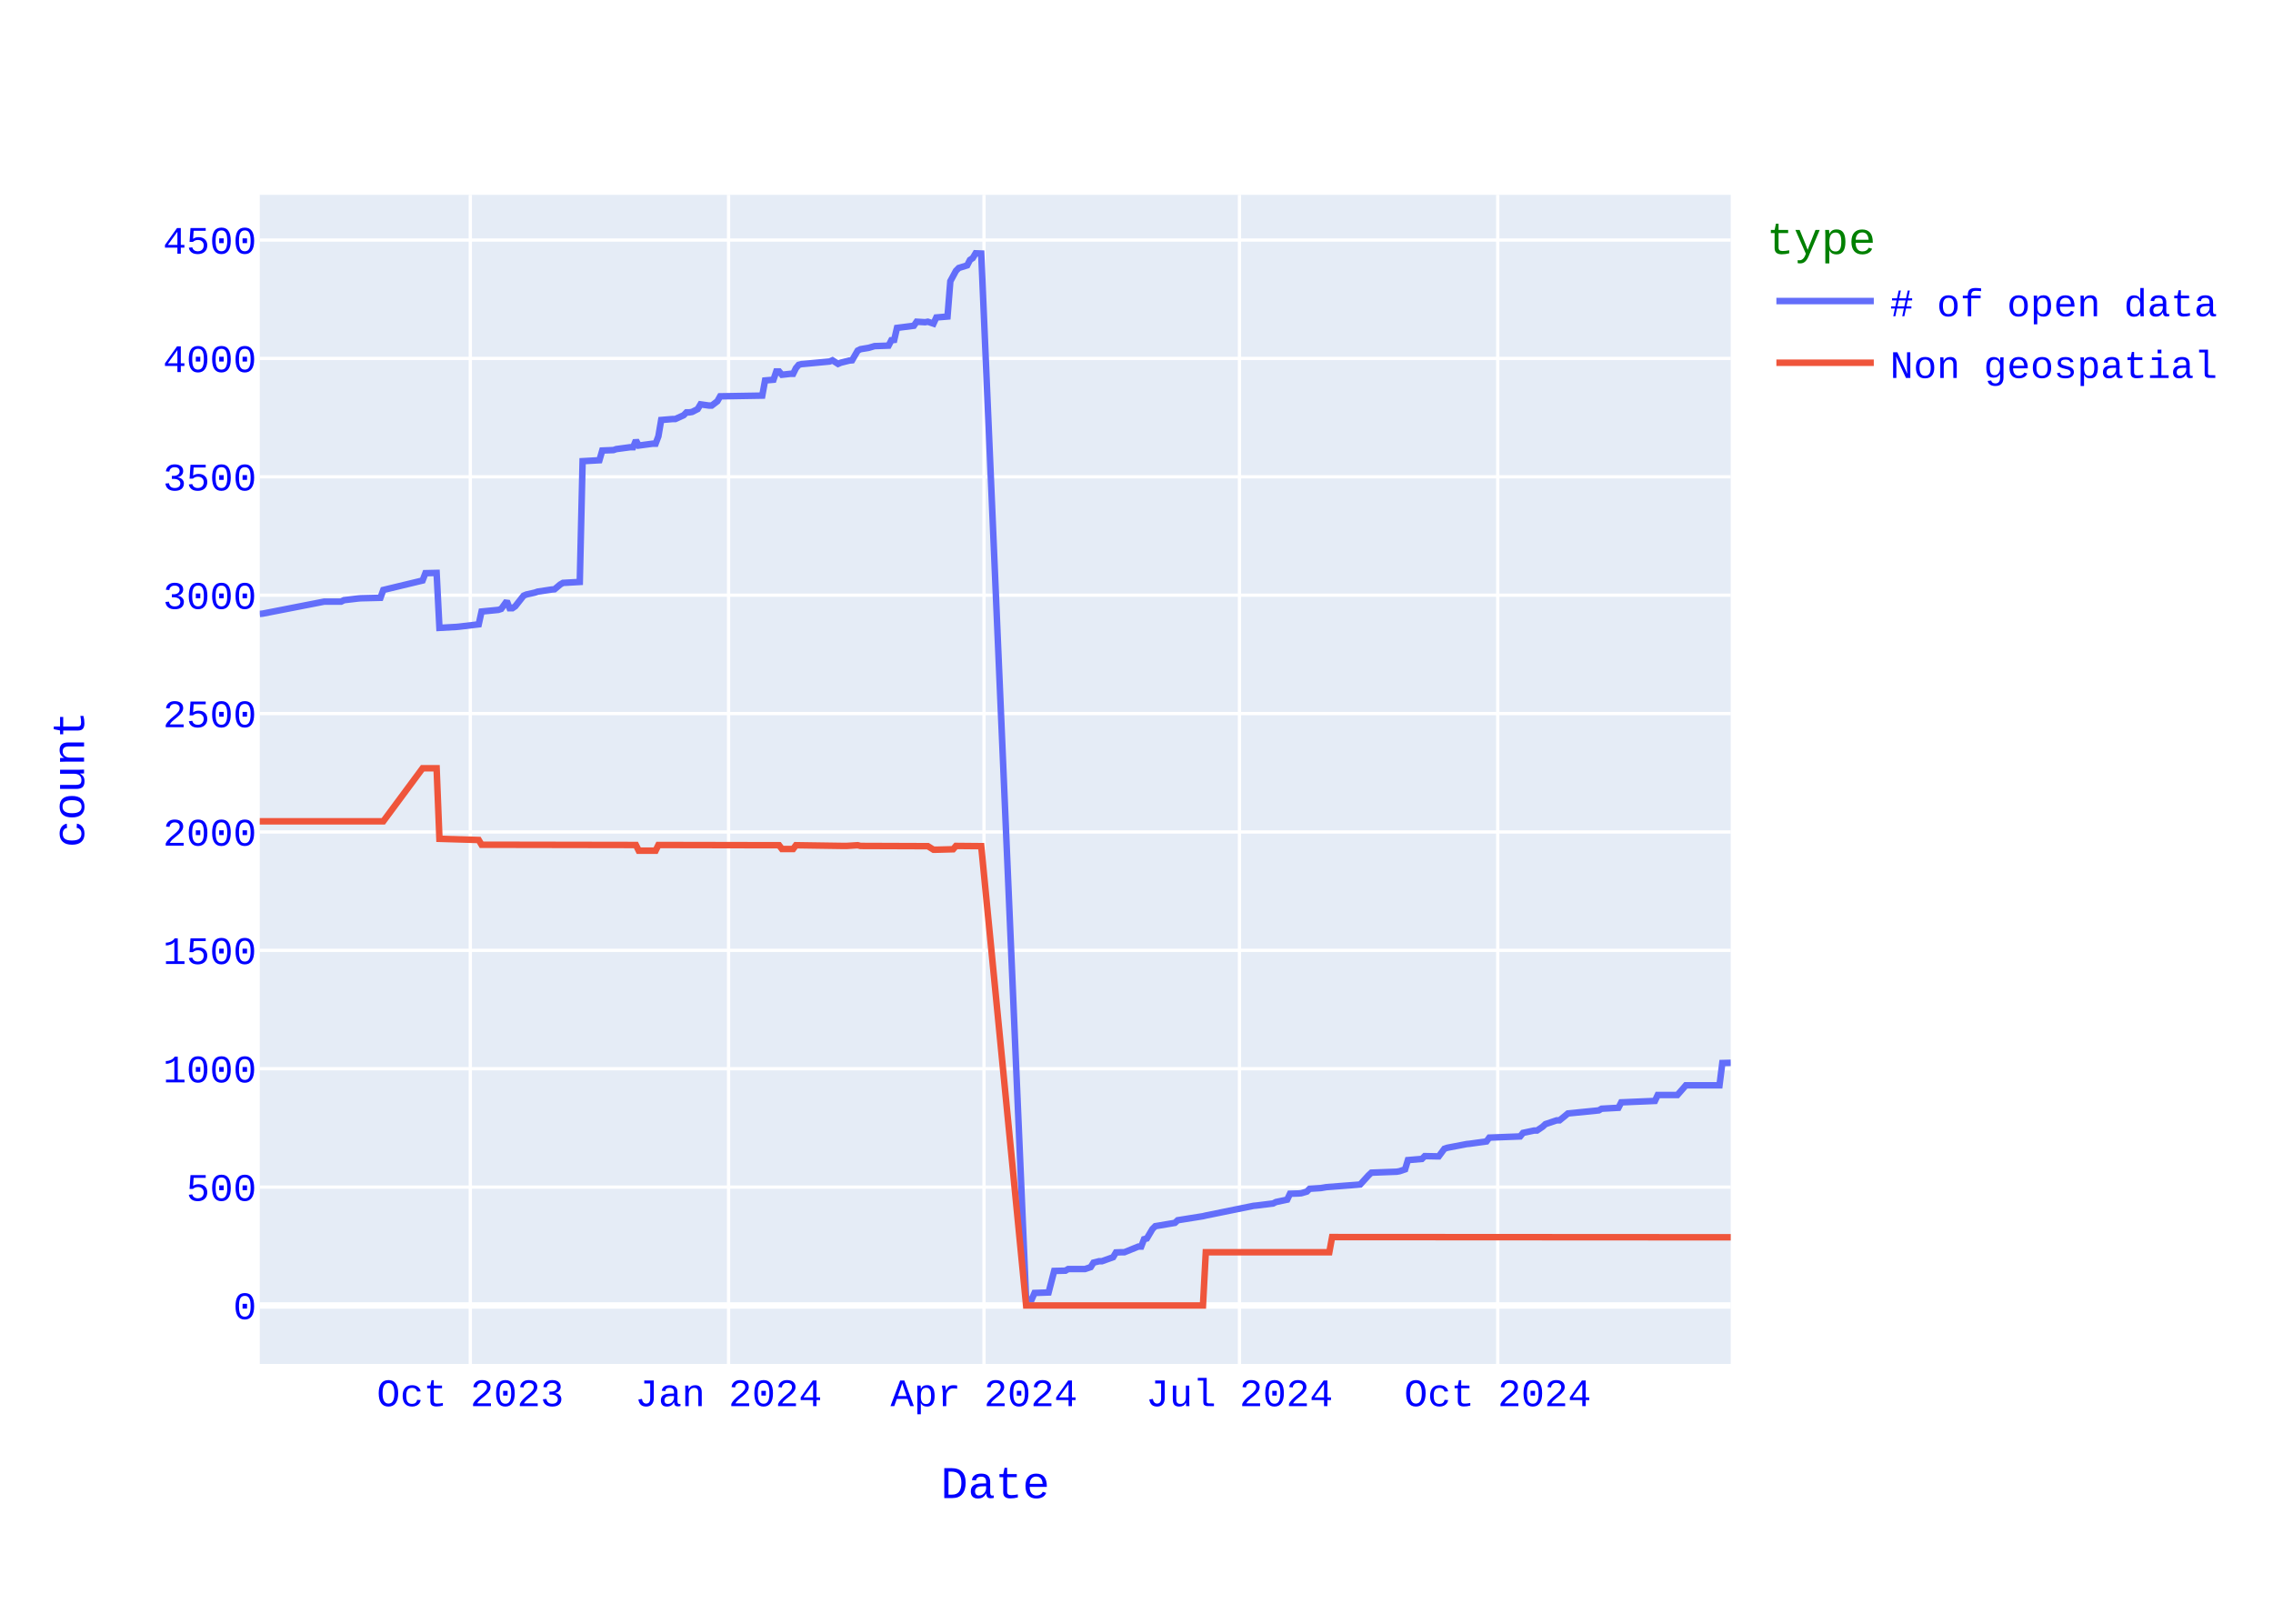
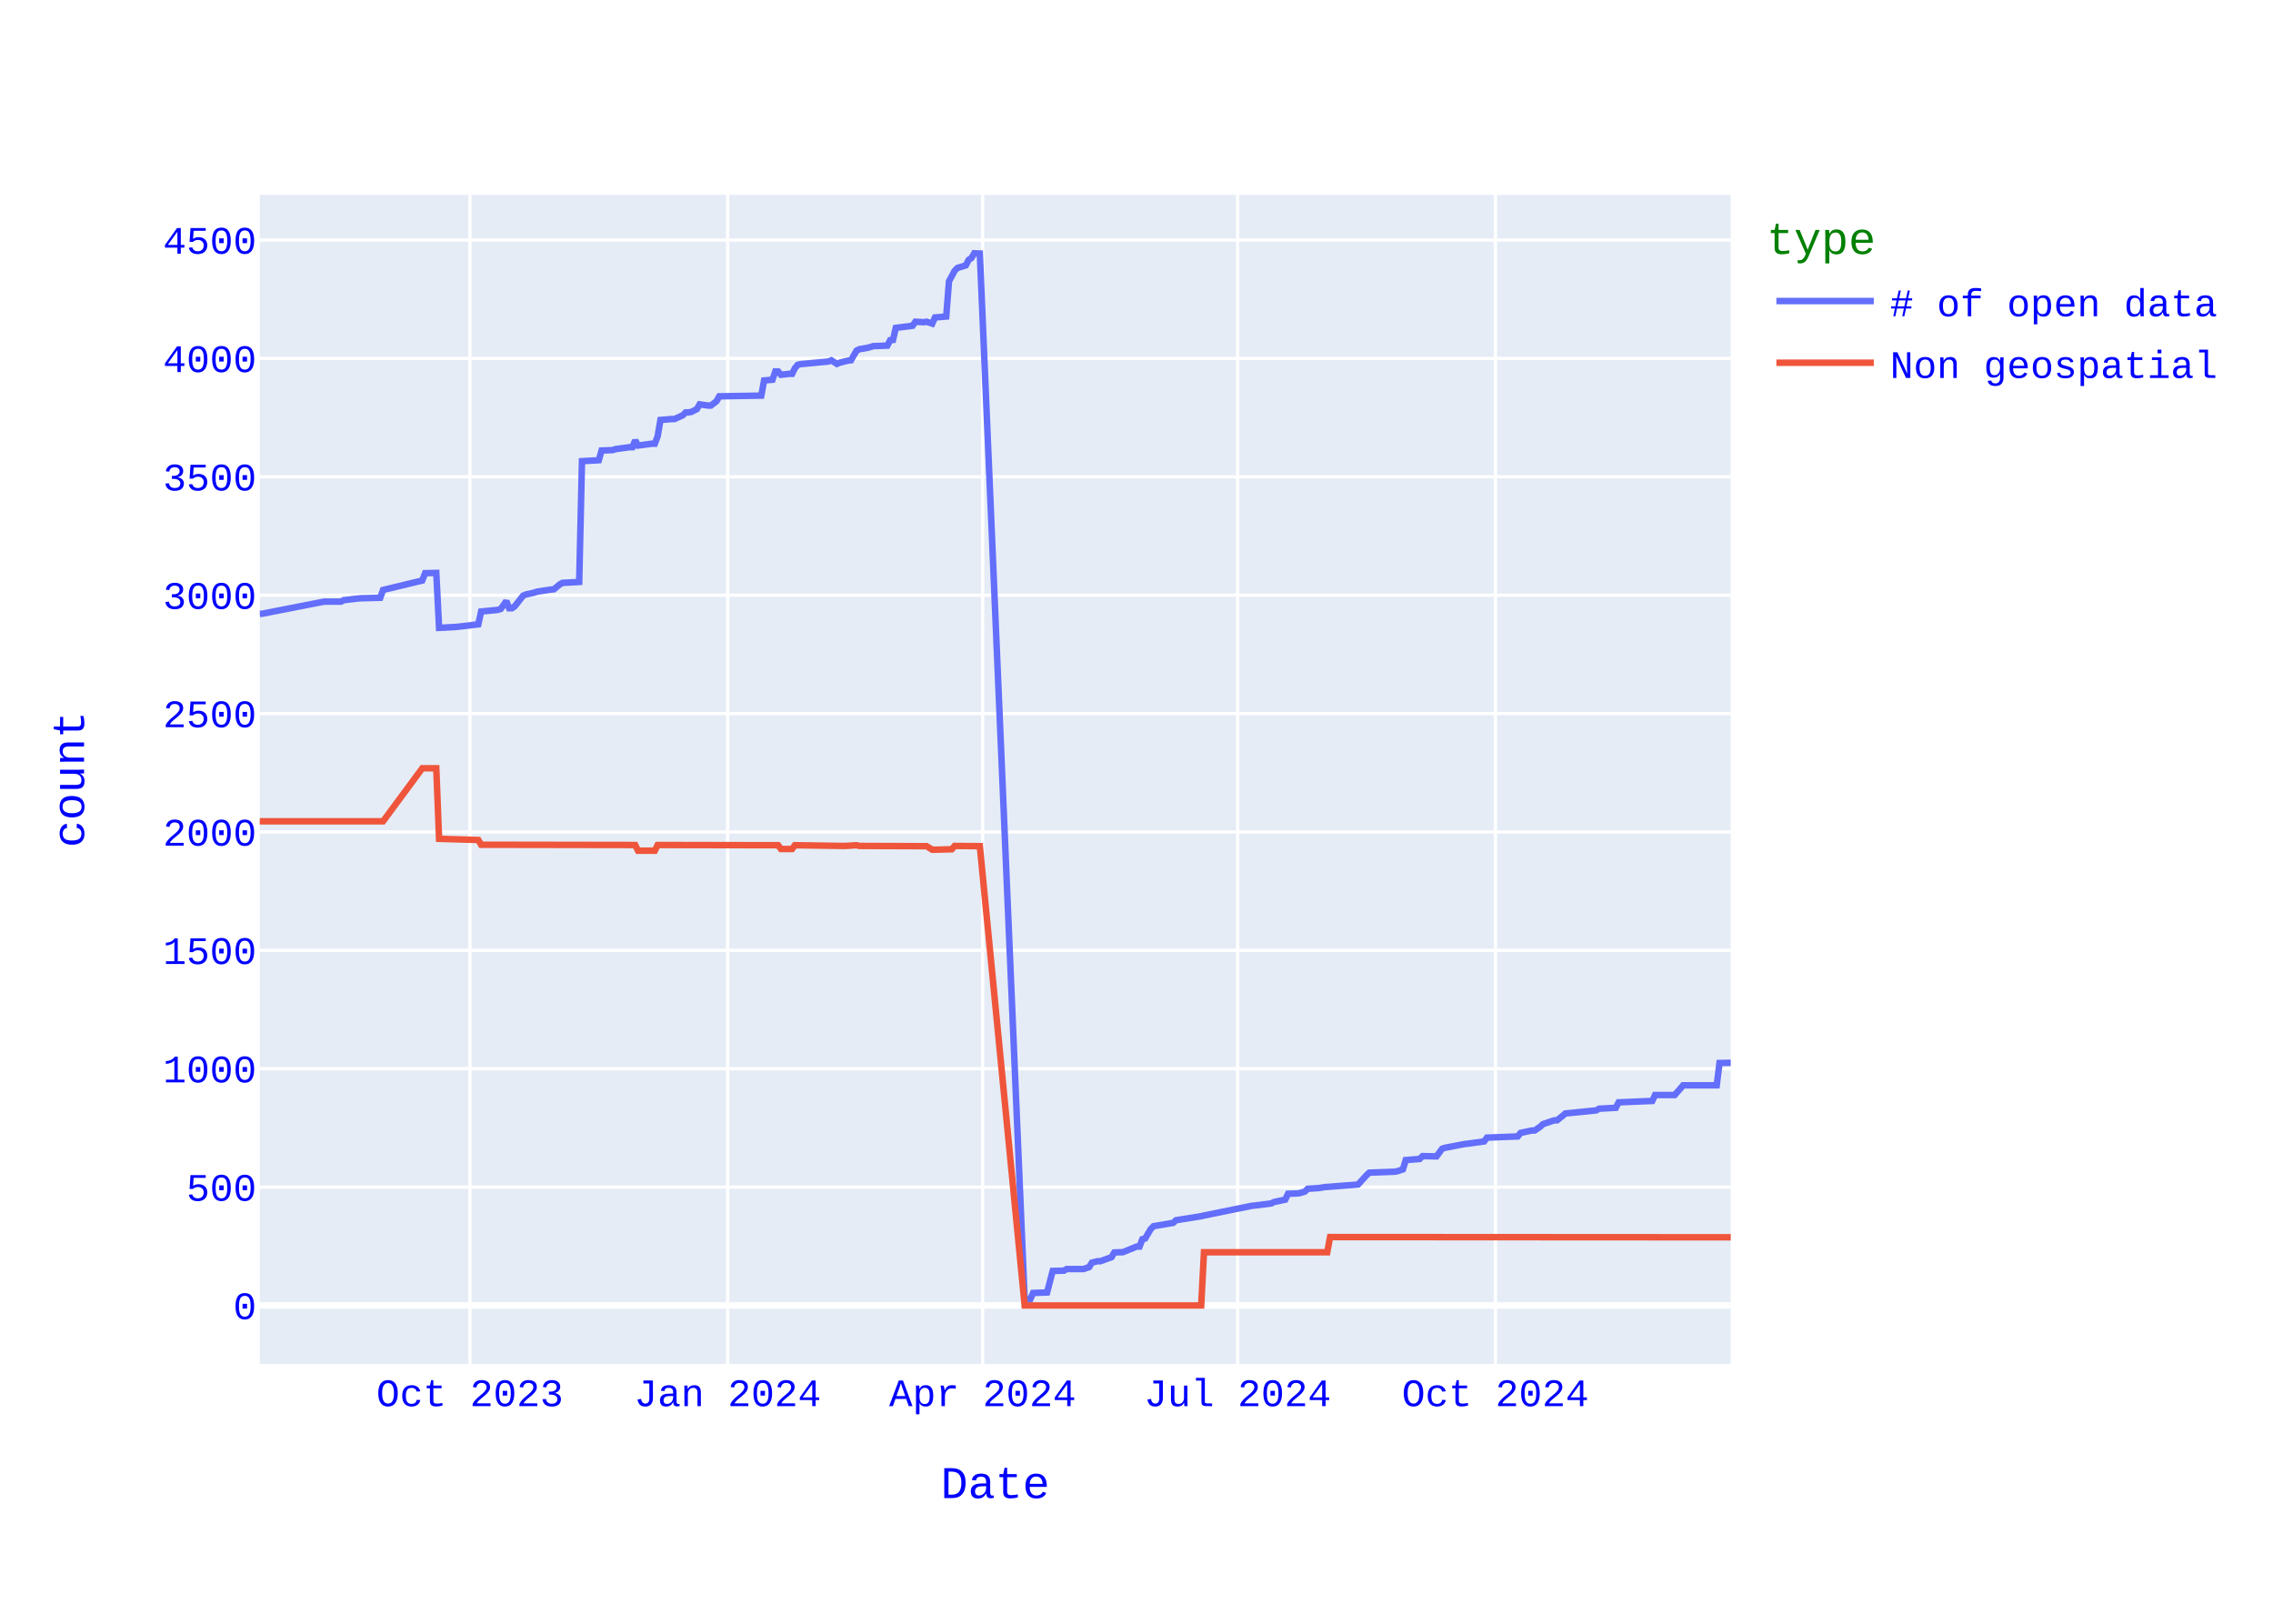
<svg xmlns="http://www.w3.org/2000/svg" class="main-svg" width="700" height="500" style="" viewBox="0 0 700 500">
  <rect x="0" y="0" width="700" height="500" style="fill: rgb(255, 255, 255); fill-opacity: 1;" />
-   <defs id="defs-09370e">
+   <defs id="defs-3e880c">
    <g class="clips">
-       <clipPath id="clip09370exyplot" class="plotclip">
+       <clipPath id="clip3e880cxyplot" class="plotclip">
        <rect width="453" height="360" />
      </clipPath>
-       <clipPath class="axesclip" id="clip09370ex">
+       <clipPath class="axesclip" id="clip3e880cx">
        <rect x="80" y="0" width="453" height="500" />
      </clipPath>
-       <clipPath class="axesclip" id="clip09370ey">
+       <clipPath class="axesclip" id="clip3e880cy">
        <rect x="0" y="60" width="700" height="360" />
      </clipPath>
-       <clipPath class="axesclip" id="clip09370exy">
+       <clipPath class="axesclip" id="clip3e880cxy">
        <rect x="80" y="60" width="453" height="360" />
      </clipPath>
    </g>
    <g class="gradients" />
    <g class="patterns" />
  </defs>
  <g class="bglayer">
    <rect class="bg" x="80" y="60" width="453" height="360" style="fill: rgb(229, 236, 246); fill-opacity: 1; stroke-width: 0;" />
  </g>
  <g class="layer-below">
    <g class="imagelayer" />
    <g class="shapelayer" />
  </g>
  <g class="cartesianlayer">
    <g class="subplot xy">
      <g class="layer-subplot">
        <g class="shapelayer" />
        <g class="imagelayer" />
      </g>
      <g class="minor-gridlayer">
        <g class="x" />
        <g class="y" />
      </g>
      <g class="gridlayer">
        <g class="x">
-           <path class="xgrid crisp" transform="translate(144.84,0)" d="M0,60v360" style="stroke: rgb(255, 255, 255); stroke-opacity: 1; stroke-width: 1px;" />
-           <path class="xgrid crisp" transform="translate(224.37,0)" d="M0,60v360" style="stroke: rgb(255, 255, 255); stroke-opacity: 1; stroke-width: 1px;" />
-           <path class="xgrid crisp" transform="translate(303.04,0)" d="M0,60v360" style="stroke: rgb(255, 255, 255); stroke-opacity: 1; stroke-width: 1px;" />
-           <path class="xgrid crisp" transform="translate(381.71,0)" d="M0,60v360" style="stroke: rgb(255, 255, 255); stroke-opacity: 1; stroke-width: 1px;" />
-           <path class="xgrid crisp" transform="translate(461.25,0)" d="M0,60v360" style="stroke: rgb(255, 255, 255); stroke-opacity: 1; stroke-width: 1px;" />
+           <path class="xgrid crisp" transform="translate(144.71,0)" d="M0,60v360" style="stroke: rgb(255, 255, 255); stroke-opacity: 1; stroke-width: 1px;" />
+           <path class="xgrid crisp" transform="translate(224.1,0)" d="M0,60v360" style="stroke: rgb(255, 255, 255); stroke-opacity: 1; stroke-width: 1px;" />
+           <path class="xgrid crisp" transform="translate(302.62,0)" d="M0,60v360" style="stroke: rgb(255, 255, 255); stroke-opacity: 1; stroke-width: 1px;" />
+           <path class="xgrid crisp" transform="translate(381.14,0)" d="M0,60v360" style="stroke: rgb(255, 255, 255); stroke-opacity: 1; stroke-width: 1px;" />
+           <path class="xgrid crisp" transform="translate(460.52,0)" d="M0,60v360" style="stroke: rgb(255, 255, 255); stroke-opacity: 1; stroke-width: 1px;" />
        </g>
        <g class="y">
          <path class="ygrid crisp" transform="translate(0,365.55)" d="M80,0h453" style="stroke: rgb(255, 255, 255); stroke-opacity: 1; stroke-width: 1px;" />
          <path class="ygrid crisp" transform="translate(0,329.09)" d="M80,0h453" style="stroke: rgb(255, 255, 255); stroke-opacity: 1; stroke-width: 1px;" />
          <path class="ygrid crisp" transform="translate(0,292.64)" d="M80,0h453" style="stroke: rgb(255, 255, 255); stroke-opacity: 1; stroke-width: 1px;" />
          <path class="ygrid crisp" transform="translate(0,256.19)" d="M80,0h453" style="stroke: rgb(255, 255, 255); stroke-opacity: 1; stroke-width: 1px;" />
          <path class="ygrid crisp" transform="translate(0,219.73)" d="M80,0h453" style="stroke: rgb(255, 255, 255); stroke-opacity: 1; stroke-width: 1px;" />
          <path class="ygrid crisp" transform="translate(0,183.28)" d="M80,0h453" style="stroke: rgb(255, 255, 255); stroke-opacity: 1; stroke-width: 1px;" />
          <path class="ygrid crisp" transform="translate(0,146.82)" d="M80,0h453" style="stroke: rgb(255, 255, 255); stroke-opacity: 1; stroke-width: 1px;" />
          <path class="ygrid crisp" transform="translate(0,110.37)" d="M80,0h453" style="stroke: rgb(255, 255, 255); stroke-opacity: 1; stroke-width: 1px;" />
          <path class="ygrid crisp" transform="translate(0,73.92)" d="M80,0h453" style="stroke: rgb(255, 255, 255); stroke-opacity: 1; stroke-width: 1px;" />
        </g>
      </g>
      <g class="zerolinelayer">
        <path class="yzl zl crisp" transform="translate(0,402)" d="M80,0h453" style="stroke: rgb(255, 255, 255); stroke-opacity: 1; stroke-width: 2px;" />
      </g>
      <path class="xlines-below" />
      <path class="ylines-below" />
      <g class="overlines-below" />
      <g class="xaxislayer-below" />
      <g class="yaxislayer-below" />
      <g class="overaxes-below" />
-       <g class="plot" transform="translate(80,60)" clip-path="url(#clip09370exyplot)">
+       <g class="plot" transform="translate(80,60)" clip-path="url(#clip3e880cxyplot)">
        <g class="scatterlayer mlayer">
-           <g class="trace scatter trace478842" style="stroke-miterlimit: 2; opacity: 1;">
+           <g class="trace scatter traced0b8e6" style="stroke-miterlimit: 2; opacity: 1;">
            <g class="fills" />
            <g class="errorbars" />
            <g class="lines">
-               <path class="js-line" d="M453,267.27L450.41,267.34L449.54,274.2L439.17,274.2L438.3,275.22L436.57,277.19L435.71,277.19L430.52,277.19L429.66,279.01L419.28,279.45L418.42,281.12L413.23,281.41L412.37,281.92L402.86,282.87L401.99,283.6L400.27,284.99L399.4,284.99L395.94,286.15L395.08,286.95L393.35,288.12L392.48,288.12L389.03,288.85L388.16,289.94L378.65,290.31L377.79,291.48L372.6,292.2L371.74,292.28L365.69,293.44L364.82,293.74L363.09,296.07L362.23,296.07L358.77,296L357.9,296.87L353.58,297.23L352.72,300.08L350.99,300.66L350.12,300.81L342.34,301.1L341.48,301.9L338.89,304.74L338.02,304.82L328.51,305.55L326.78,305.84L323.32,306.06L322.46,306.93L320.73,307.44L319.87,307.51L317.27,307.59L316.41,309.41L312.95,310.14L312.09,310.58L306.9,311.23L306.03,311.31L291.34,314.3L290.47,314.51L282.69,315.75L281.83,316.56L275.78,317.58L274.91,318.45L273.18,321.37L272.32,321.59L271.45,323.85L270.59,323.85L266.27,325.6L265.4,325.6L263.67,325.67L262.81,327.13L259.35,328.37L258.49,328.37L256.76,328.8L255.89,330.19L254.16,330.77L253.3,330.77L248.98,330.77L248.11,331.28L244.65,331.36L242.93,337.99L238.6,338.14L237.74,340.1L236.01,340.18L222.18,18.07L220.45,18L219.58,19.46L218.72,20.04L217.85,21.72L215.26,22.52L214.4,23.4L212.67,26.6L211.8,37.47L208.35,37.76L207.48,39.65L205.75,39.07L204.89,39.22L202.29,39.07L201.43,40.31L196.24,40.97L195.38,44.68L194.51,44.76L193.65,46.43L189.33,46.58L187.6,47.09L185,47.53L184.14,47.96L182.41,50.95L181.55,51.03L178.95,51.68L178.09,52.05L176.36,50.95L175.49,51.32L167.71,52.05L166.85,52.12L165.98,52.34L165.12,53.36L164.26,55.11L163.39,55.11L160.8,55.4L159.93,54.38L159.07,54.38L158.2,56.93L155.61,57.15L154.75,61.82L141.78,62.04L140.91,63.57L139.19,64.88L138.32,64.88L135.73,64.51L134.86,65.97L133.13,66.85L132.27,66.99L131.4,66.99L130.54,67.87L127.95,69.04L127.08,69.04L123.62,69.33L122.76,74.36L121.9,76.62L121.03,76.62L116.71,77.2L115.84,75.6L114.98,77.71L114.11,77.71L109.79,78.29L108.93,78.59L105.47,78.73L104.6,81.72L99.42,82.01L98.55,119.2L93.37,119.49L92.5,120L90.77,121.46L89.91,121.53L85.59,122.18L84.72,122.48L82.13,123.06L81.26,123.42L78.67,126.7L77.81,127.29L76.94,127.29L76.08,125.1L74.35,127.51L73.48,127.8L68.3,128.31L67.43,132.25L61.38,132.97L60.52,133.05L55.33,133.34L54.46,116.42L51.01,116.5L50.14,118.76L38.04,121.67L37.17,124.08L31.12,124.23L30.26,124.3L25.94,124.81L25.07,125.25L19.88,125.25L0.86,128.96L0,129.04" style="vector-effect: none; fill: none; stroke: rgb(99, 110, 250); stroke-opacity: 1; stroke-width: 2px; opacity: 1;" />
+               <path class="js-line" d="M453,267.27L449.55,267.34L448.69,274.2L438.33,274.2L437.47,275.22L435.74,277.19L434.88,277.19L429.7,277.19L428.84,279.01L418.49,279.45L417.62,281.12L412.45,281.41L411.58,281.92L402.09,282.87L401.23,283.6L399.5,284.99L398.64,284.99L395.19,286.15L394.33,286.95L392.6,288.12L391.74,288.12L388.29,288.85L387.42,289.94L377.93,290.31L377.07,291.48L371.89,292.2L371.03,292.28L364.99,293.44L364.13,293.74L362.4,296.07L361.54,296.07L358.09,296L357.22,296.87L352.91,297.23L352.05,300.08L350.32,300.66L349.46,300.81L341.69,301.1L340.83,301.9L338.24,304.74L337.38,304.82L327.89,305.55L326.16,305.84L322.71,306.06L321.85,306.93L320.12,307.44L319.26,307.51L316.67,307.59L315.81,309.41L312.35,310.14L311.49,310.58L306.31,311.23L305.45,311.31L290.78,314.3L289.92,314.51L282.15,315.75L281.29,316.56L275.25,317.58L274.39,318.45L272.66,321.37L271.8,321.59L270.94,323.85L270.07,323.85L265.76,325.6L264.9,325.6L263.17,325.67L262.31,327.13L258.86,328.37L257.99,328.37L256.27,328.8L255.41,330.19L253.68,330.77L252.82,330.77L248.5,330.77L247.64,331.28L244.19,331.36L242.46,337.99L238.15,338.14L237.29,340.1L235.56,340.18L221.75,18.07L220.03,18L219.17,19.46L218.3,20.04L217.44,21.72L214.85,22.52L213.99,23.4L212.26,26.6L211.4,37.47L207.95,37.76L207.09,39.65L205.36,39.07L204.5,39.22L201.91,39.07L201.05,40.31L195.87,40.97L195.01,44.68L194.14,44.76L193.28,46.43L188.97,46.58L187.24,47.09L184.65,47.53L183.79,47.96L182.06,50.95L181.2,51.03L178.61,51.68L177.75,52.05L176.02,50.95L175.16,51.32L167.39,52.05L166.53,52.12L165.67,52.34L164.81,53.36L163.94,55.11L163.08,55.11L160.49,55.4L159.63,54.38L158.77,54.38L157.9,56.93L155.31,57.15L154.45,61.82L141.51,62.04L140.65,63.57L138.92,64.88L138.06,64.88L135.47,64.51L134.61,65.97L132.88,66.85L132.02,66.99L131.15,66.99L130.29,67.87L127.7,69.04L126.84,69.04L123.39,69.33L122.53,74.36L121.66,76.62L120.8,76.62L116.49,77.2L115.62,75.6L114.76,77.71L113.9,77.71L109.58,78.29L108.72,78.59L105.27,78.73L104.41,81.72L99.23,82.01L98.37,119.2L93.19,119.49L92.33,120L90.6,121.46L89.74,121.53L85.42,122.18L84.56,122.48L81.97,123.06L81.11,123.42L78.52,126.7L77.66,127.29L76.79,127.29L75.93,125.1L74.21,127.51L73.34,127.8L68.17,128.31L67.3,132.25L61.26,132.97L60.4,133.05L55.22,133.34L54.36,116.42L50.91,116.5L50.05,118.76L37.97,121.67L37.1,124.08L31.06,124.23L30.2,124.3L25.89,124.81L25.02,125.25L19.85,125.25L0.86,128.96L0,129.04" style="vector-effect: none; fill: none; stroke: rgb(99, 110, 250); stroke-opacity: 1; stroke-width: 2px; opacity: 1;" />
            </g>
            <g class="points" />
            <g class="text" />
          </g>
-           <g class="trace scatter trace263913" style="stroke-miterlimit: 2; opacity: 1;">
+           <g class="trace scatter trace56f63f" style="stroke-miterlimit: 2; opacity: 1;">
            <g class="fills" />
            <g class="errorbars" />
            <g class="lines">
-               <path class="js-line" d="M453,321L330.24,320.93L329.38,325.6L291.34,325.6L290.47,342L236.01,342L222.18,200.56L214.4,200.49L213.53,201.51L208.35,201.65L207.48,201.65L205.75,200.56L204.89,200.56L185,200.49L184.14,200.27L180.68,200.49L179.82,200.49L165.12,200.27L164.26,201.43L160.8,201.43L159.93,200.27L122.76,200.2L121.9,201.95L116.71,201.95L115.84,200.2L68.3,200.12L67.43,198.66L55.33,198.3L54.46,176.57L50.14,176.57L38.04,192.9L0,192.9" style="vector-effect: none; fill: none; stroke: rgb(239, 85, 59); stroke-opacity: 1; stroke-width: 2px; opacity: 1;" />
+               <path class="js-line" d="M453,321L329.61,320.93L328.75,325.6L290.78,325.6L289.92,342L235.56,342L221.75,200.56L213.99,200.49L213.13,201.51L207.95,201.65L207.09,201.65L205.36,200.56L204.5,200.56L184.65,200.49L183.79,200.27L180.34,200.49L179.47,200.49L164.81,200.27L163.94,201.43L160.49,201.43L159.63,200.27L122.53,200.2L121.66,201.95L116.49,201.95L115.62,200.2L68.17,200.12L67.3,198.66L55.22,198.3L54.36,176.57L50.05,176.57L37.97,192.9L0,192.9" style="vector-effect: none; fill: none; stroke: rgb(239, 85, 59); stroke-opacity: 1; stroke-width: 2px; opacity: 1;" />
            </g>
            <g class="points" />
            <g class="text" />
          </g>
        </g>
      </g>
      <g class="overplot" />
      <path class="xlines-above crisp" d="M0,0" style="fill: none;" />
      <path class="ylines-above crisp" d="M0,0" style="fill: none;" />
      <g class="overlines-above" />
      <g class="xaxislayer-above">
        <g class="xtick">
-           <text text-anchor="middle" x="0" y="433" transform="translate(144.84,0)" style="font-family: 'Courier New'; font-size: 12px; fill: rgb(0, 0, 255); fill-opacity: 1; white-space: pre; opacity: 1;">Oct 2023</text>
-         </g>
-         <g class="xtick">
-           <text text-anchor="middle" x="0" y="433" style="font-family: 'Courier New'; font-size: 12px; fill: rgb(0, 0, 255); fill-opacity: 1; white-space: pre; opacity: 1;" transform="translate(224.37,0)">Jan 2024</text>
-         </g>
-         <g class="xtick">
-           <text text-anchor="middle" x="0" y="433" style="font-family: 'Courier New'; font-size: 12px; fill: rgb(0, 0, 255); fill-opacity: 1; white-space: pre; opacity: 1;" transform="translate(303.04,0)">Apr 2024</text>
-         </g>
-         <g class="xtick">
-           <text text-anchor="middle" x="0" y="433" style="font-family: 'Courier New'; font-size: 12px; fill: rgb(0, 0, 255); fill-opacity: 1; white-space: pre; opacity: 1;" transform="translate(381.71,0)">Jul 2024</text>
-         </g>
-         <g class="xtick">
-           <text text-anchor="middle" x="0" y="433" style="font-family: 'Courier New'; font-size: 12px; fill: rgb(0, 0, 255); fill-opacity: 1; white-space: pre; opacity: 1;" transform="translate(461.25,0)">Oct 2024</text>
+           <text text-anchor="middle" x="0" y="433" transform="translate(144.71,0)" style="font-family: 'Courier New'; font-size: 12px; fill: rgb(0, 0, 255); fill-opacity: 1; white-space: pre; opacity: 1;">Oct 2023</text>
+         </g>
+         <g class="xtick">
+           <text text-anchor="middle" x="0" y="433" style="font-family: 'Courier New'; font-size: 12px; fill: rgb(0, 0, 255); fill-opacity: 1; white-space: pre; opacity: 1;" transform="translate(224.1,0)">Jan 2024</text>
+         </g>
+         <g class="xtick">
+           <text text-anchor="middle" x="0" y="433" style="font-family: 'Courier New'; font-size: 12px; fill: rgb(0, 0, 255); fill-opacity: 1; white-space: pre; opacity: 1;" transform="translate(302.62,0)">Apr 2024</text>
+         </g>
+         <g class="xtick">
+           <text text-anchor="middle" x="0" y="433" style="font-family: 'Courier New'; font-size: 12px; fill: rgb(0, 0, 255); fill-opacity: 1; white-space: pre; opacity: 1;" transform="translate(381.14,0)">Jul 2024</text>
+         </g>
+         <g class="xtick">
+           <text text-anchor="middle" x="0" y="433" style="font-family: 'Courier New'; font-size: 12px; fill: rgb(0, 0, 255); fill-opacity: 1; white-space: pre; opacity: 1;" transform="translate(460.52,0)">Oct 2024</text>
        </g>
      </g>
      <g class="yaxislayer-above">
        <g class="ytick">
          <text text-anchor="end" x="79" y="4.2" transform="translate(0,402)" style="font-family: 'Courier New'; font-size: 12px; fill: rgb(0, 0, 255); fill-opacity: 1; white-space: pre; opacity: 1;">0</text>
        </g>
        <g class="ytick">
          <text text-anchor="end" x="79" y="4.2" style="font-family: 'Courier New'; font-size: 12px; fill: rgb(0, 0, 255); fill-opacity: 1; white-space: pre; opacity: 1;" transform="translate(0,365.55)">500</text>
        </g>
        <g class="ytick">
          <text text-anchor="end" x="79" y="4.2" style="font-family: 'Courier New'; font-size: 12px; fill: rgb(0, 0, 255); fill-opacity: 1; white-space: pre; opacity: 1;" transform="translate(0,329.09)">1000</text>
        </g>
        <g class="ytick">
          <text text-anchor="end" x="79" y="4.2" style="font-family: 'Courier New'; font-size: 12px; fill: rgb(0, 0, 255); fill-opacity: 1; white-space: pre; opacity: 1;" transform="translate(0,292.64)">1500</text>
        </g>
        <g class="ytick">
          <text text-anchor="end" x="79" y="4.2" style="font-family: 'Courier New'; font-size: 12px; fill: rgb(0, 0, 255); fill-opacity: 1; white-space: pre; opacity: 1;" transform="translate(0,256.19)">2000</text>
        </g>
        <g class="ytick">
          <text text-anchor="end" x="79" y="4.2" style="font-family: 'Courier New'; font-size: 12px; fill: rgb(0, 0, 255); fill-opacity: 1; white-space: pre; opacity: 1;" transform="translate(0,219.73)">2500</text>
        </g>
        <g class="ytick">
          <text text-anchor="end" x="79" y="4.2" style="font-family: 'Courier New'; font-size: 12px; fill: rgb(0, 0, 255); fill-opacity: 1; white-space: pre; opacity: 1;" transform="translate(0,183.28)">3000</text>
        </g>
        <g class="ytick">
          <text text-anchor="end" x="79" y="4.2" style="font-family: 'Courier New'; font-size: 12px; fill: rgb(0, 0, 255); fill-opacity: 1; white-space: pre; opacity: 1;" transform="translate(0,146.82)">3500</text>
        </g>
        <g class="ytick">
          <text text-anchor="end" x="79" y="4.2" style="font-family: 'Courier New'; font-size: 12px; fill: rgb(0, 0, 255); fill-opacity: 1; white-space: pre; opacity: 1;" transform="translate(0,110.37)">4000</text>
        </g>
        <g class="ytick">
          <text text-anchor="end" x="79" y="4.2" style="font-family: 'Courier New'; font-size: 12px; fill: rgb(0, 0, 255); fill-opacity: 1; white-space: pre; opacity: 1;" transform="translate(0,73.92)">4500</text>
        </g>
      </g>
      <g class="overaxes-above" />
    </g>
  </g>
  <g class="polarlayer" />
  <g class="smithlayer" />
  <g class="ternarylayer" />
  <g class="geolayer" />
  <g class="funnelarealayer" />
  <g class="pielayer" />
  <g class="iciclelayer" />
  <g class="treemaplayer" />
  <g class="sunburstlayer" />
  <g class="glimages" />
-   <defs id="topdefs-09370e">
+   <defs id="topdefs-3e880c">
    <g class="clips" />
-     <clipPath id="legend09370e">
+     <clipPath id="legend3e880c">
      <rect width="146" height="67" x="0" y="0" />
    </clipPath>
  </defs>
  <g class="layer-above">
    <g class="imagelayer" />
    <g class="shapelayer" />
  </g>
  <g class="infolayer">
    <g class="legend" pointer-events="all" transform="translate(542.06,60)">
      <rect class="bg" shape-rendering="crispEdges" style="stroke: rgb(68, 68, 68); stroke-opacity: 1; fill: rgb(255, 255, 255); fill-opacity: 1; stroke-width: 0px;" width="146" height="67" x="0" y="0" />
-       <g class="scrollbox" transform="" clip-path="url(#legend09370e)">
+       <g class="scrollbox" transform="" clip-path="url(#legend3e880c)">
        <text class="legendtitletext" text-anchor="start" x="2" y="18.2" style="font-family: 'Courier New'; font-size: 14px; fill: rgb(0, 128, 0); fill-opacity: 1; white-space: pre;">type</text>
        <g class="groups" transform="">
          <g class="traces" transform="translate(0,32.7)" style="opacity: 1;">
            <text class="legendtext" text-anchor="start" x="40" y="4.68" style="font-family: 'Courier New'; font-size: 12px; fill: rgb(0, 0, 255); fill-opacity: 1; white-space: pre;"># of open data</text>
            <g class="layers" style="opacity: 1;">
              <g class="legendfill" />
              <g class="legendlines">
                <path class="js-line" d="M5,0h30" style="fill: none; stroke: rgb(99, 110, 250); stroke-opacity: 1; stroke-width: 2px;" />
              </g>
              <g class="legendsymbols">
                <g class="legendpoints" />
              </g>
            </g>
            <rect class="legendtoggle" x="0" y="-9.5" width="140.828" height="19" style="fill: rgb(0, 0, 0); fill-opacity: 0;" />
          </g>
        </g>
        <g class="groups" transform="">
          <g class="traces" transform="translate(0,51.7)" style="opacity: 1;">
            <text class="legendtext" text-anchor="start" x="40" y="4.68" style="font-family: 'Courier New'; font-size: 12px; fill: rgb(0, 0, 255); fill-opacity: 1; white-space: pre;">Non geospatial</text>
            <g class="layers" style="opacity: 1;">
              <g class="legendfill" />
              <g class="legendlines">
                <path class="js-line" d="M5,0h30" style="fill: none; stroke: rgb(239, 85, 59); stroke-opacity: 1; stroke-width: 2px;" />
              </g>
              <g class="legendsymbols">
                <g class="legendpoints" />
              </g>
            </g>
            <rect class="legendtoggle" x="0" y="-9.5" width="140.828" height="19" style="fill: rgb(0, 0, 0); fill-opacity: 0;" />
          </g>
        </g>
      </g>
      <rect class="scrollbar" rx="20" ry="3" width="0" height="0" style="fill: rgb(128, 139, 164); fill-opacity: 1;" x="0" y="0" />
    </g>
    <g class="g-gtitle" />
    <g class="g-xtitle">
      <text class="xtitle" x="306.5" y="461.3" text-anchor="middle" style="font-family: 'Courier New'; font-size: 14px; fill: rgb(0, 0, 255); opacity: 1; font-weight: normal; white-space: pre;">Date</text>
    </g>
    <g class="g-ytitle">
      <text class="ytitle" transform="rotate(-90,25.8875,240)" x="25.888" y="240" text-anchor="middle" style="font-family: 'Courier New'; font-size: 14px; fill: rgb(0, 0, 255); opacity: 1; font-weight: normal; white-space: pre;">count</text>
    </g>
  </g>
</svg>
